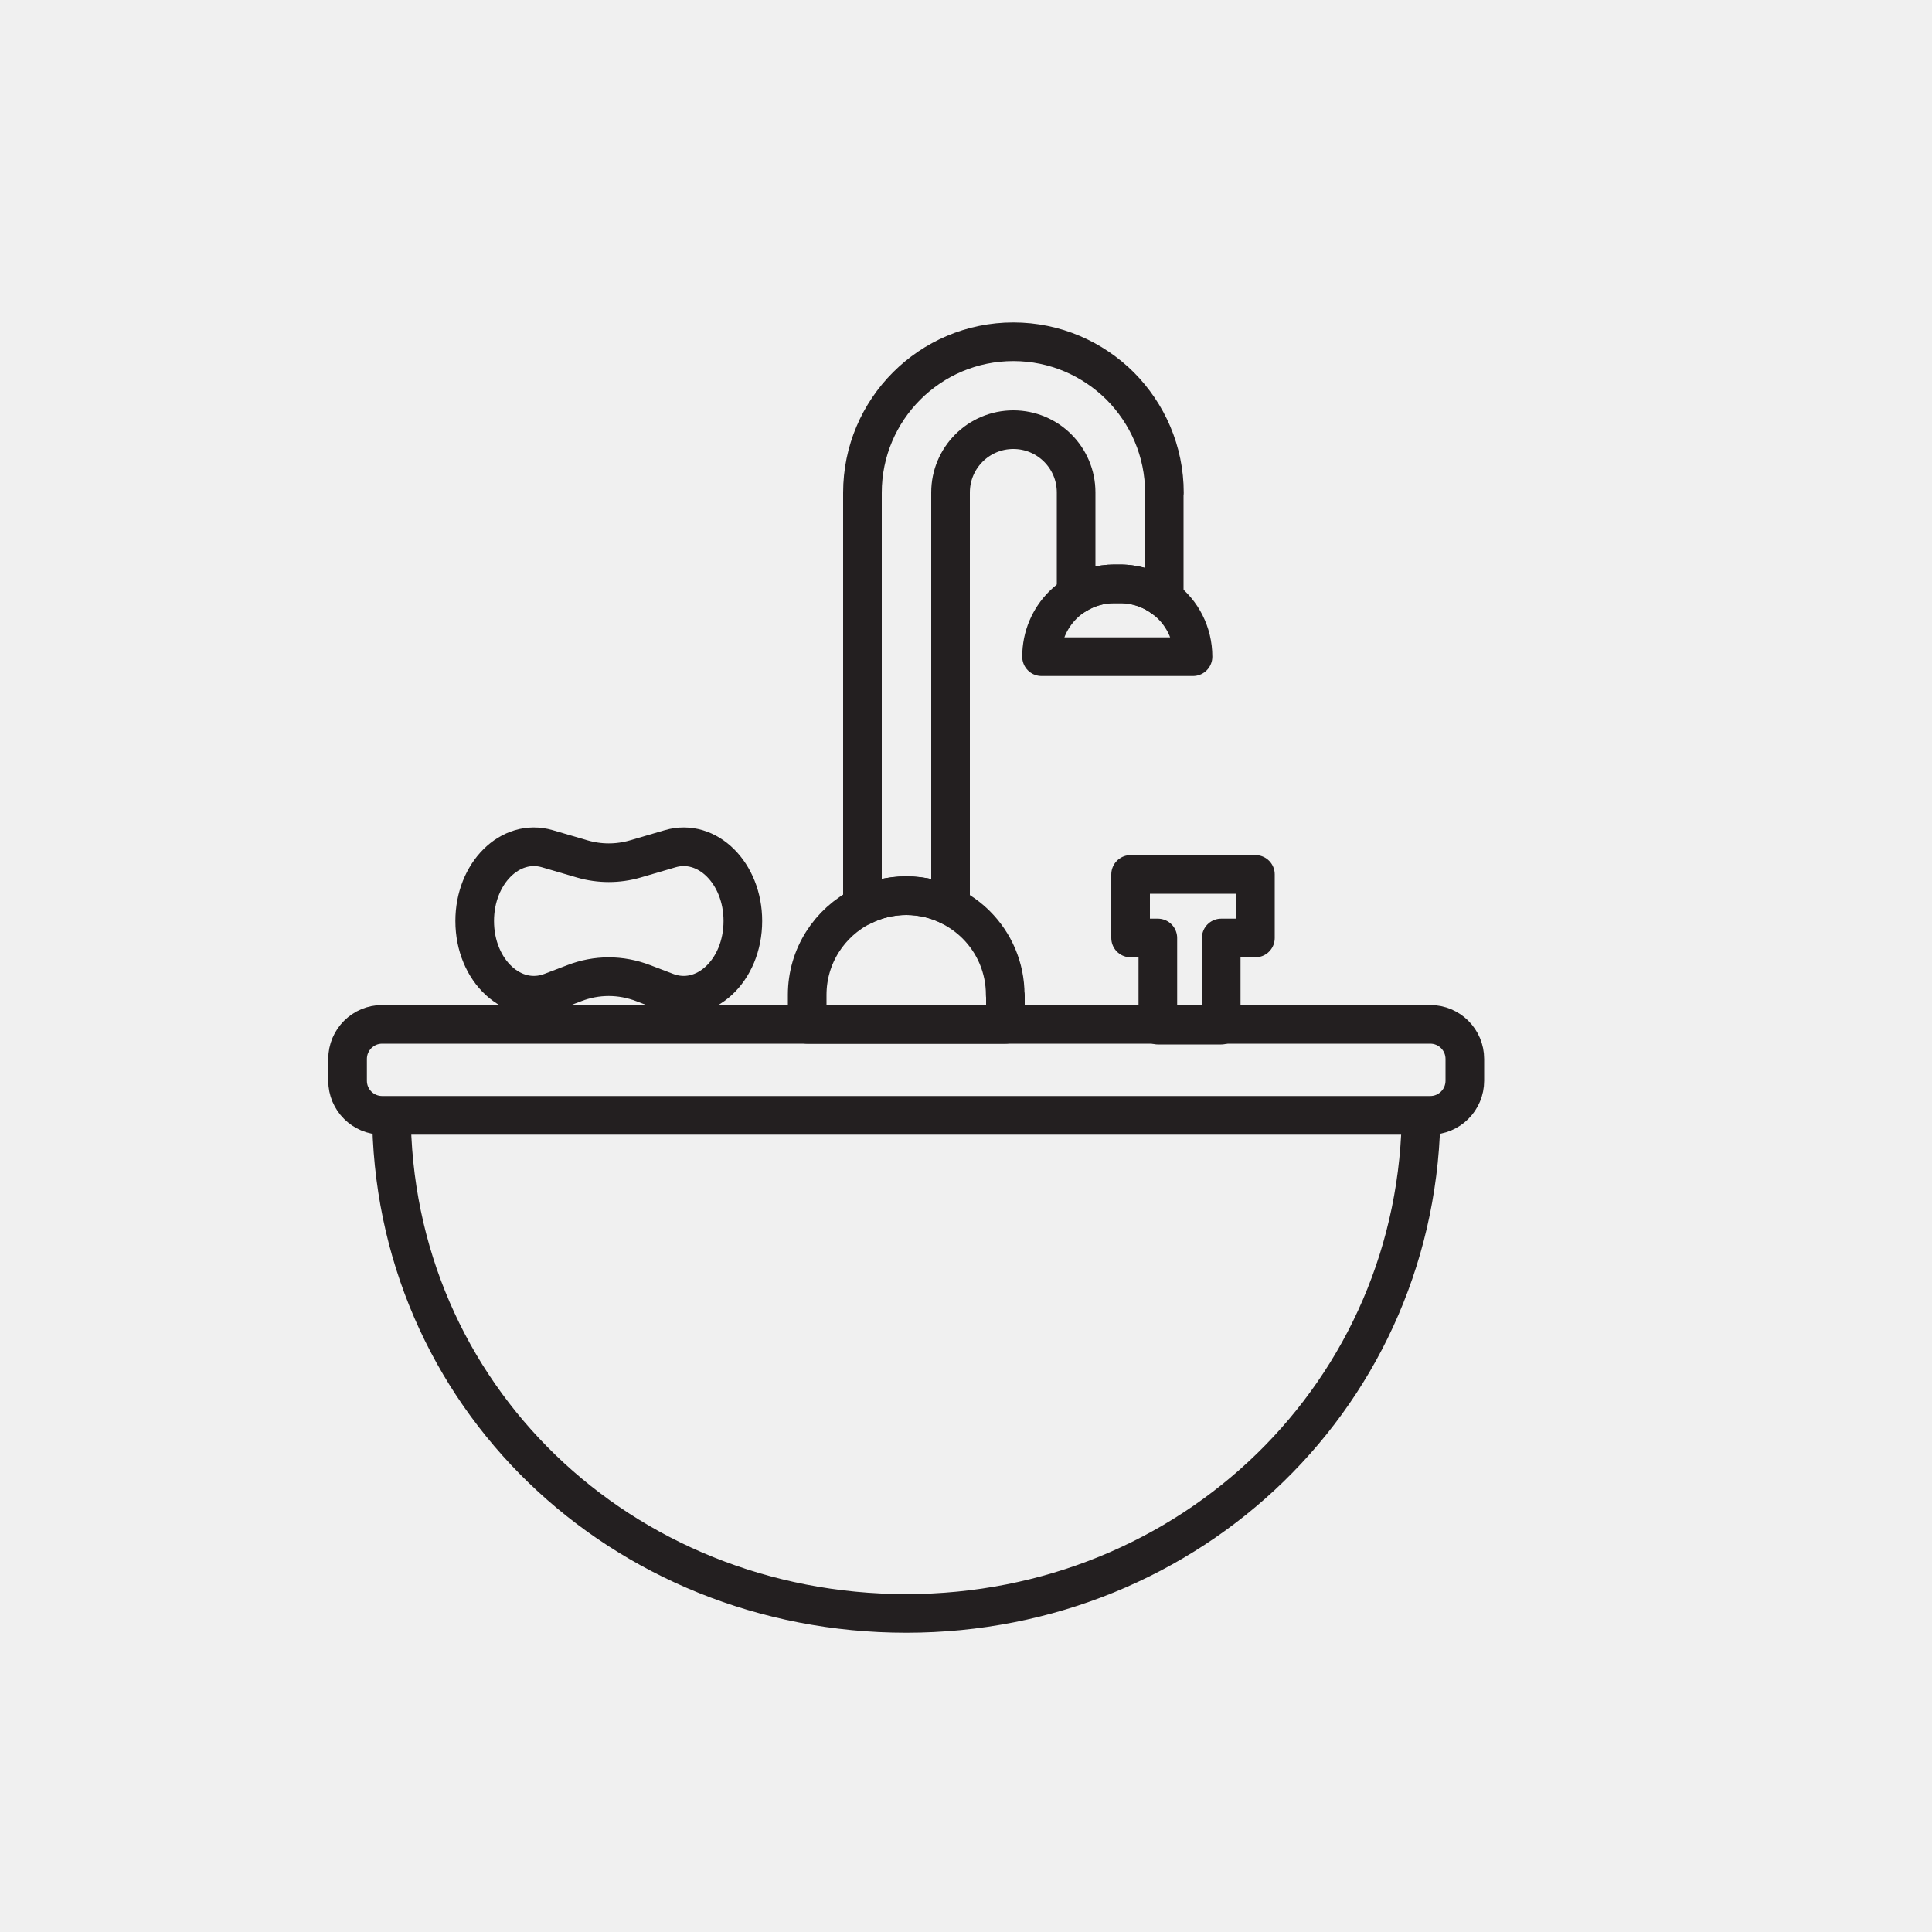
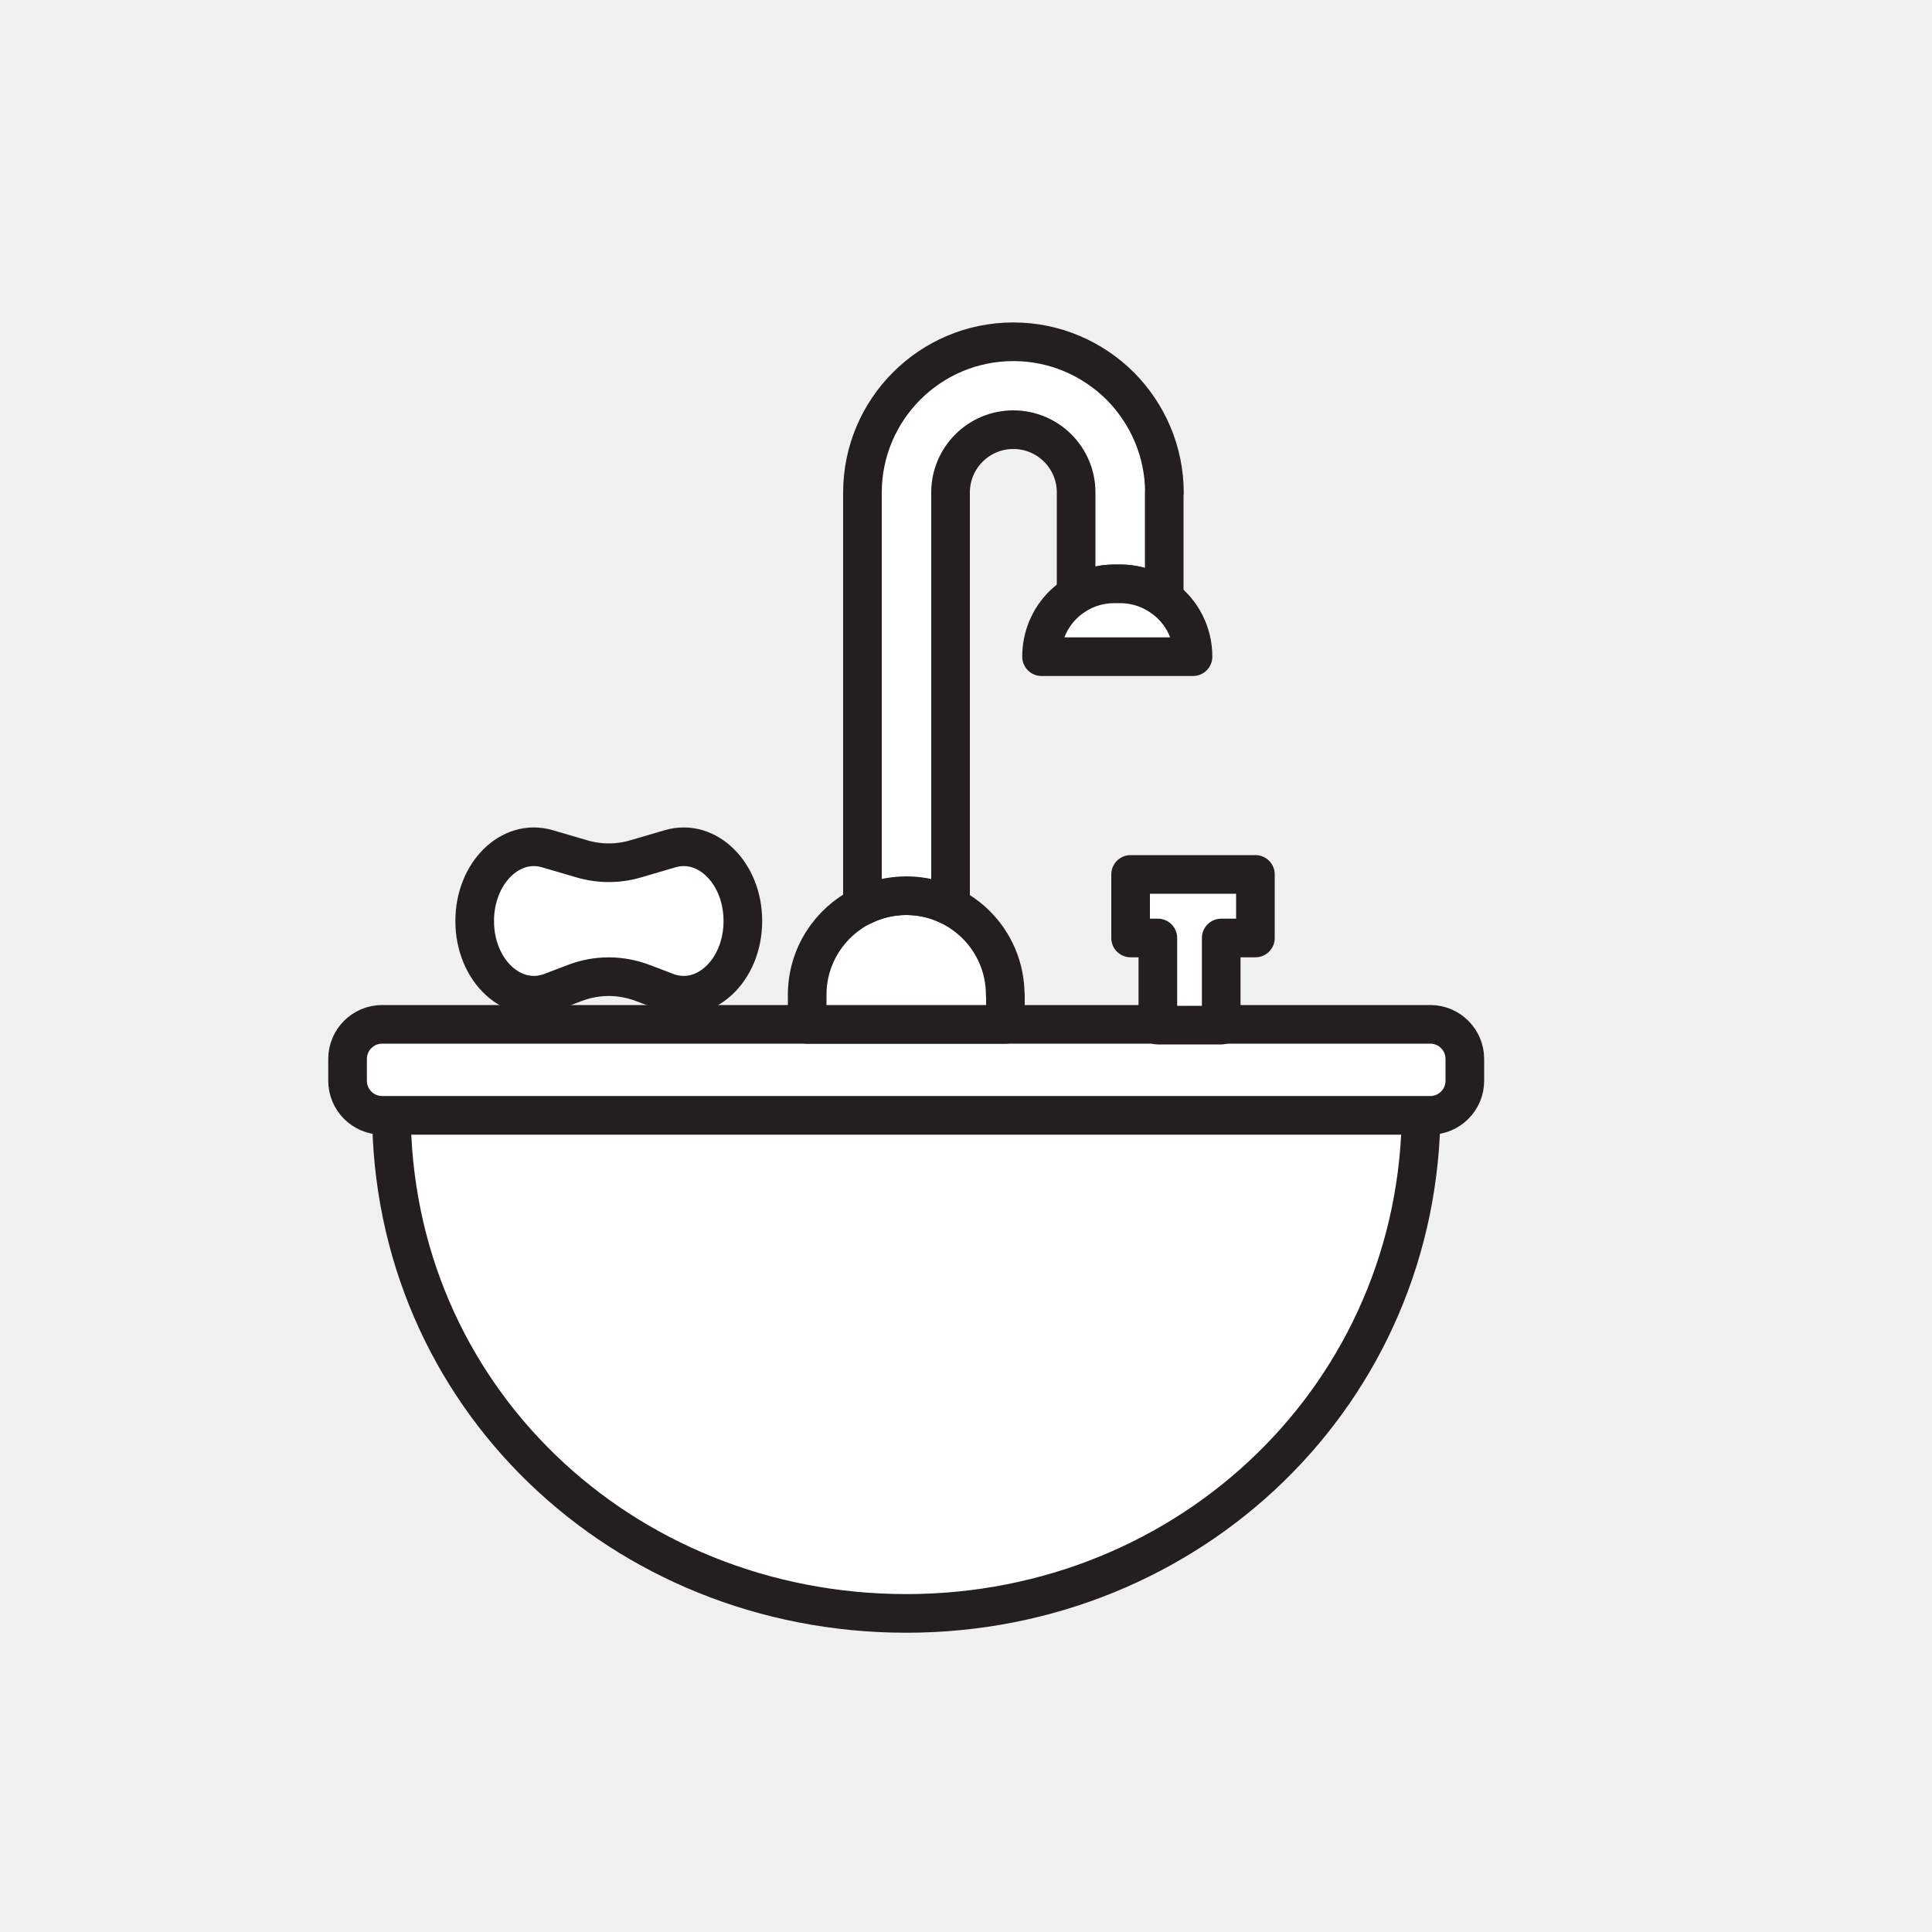
<svg xmlns="http://www.w3.org/2000/svg" width="800px" height="800px" viewBox="0 0 100 100" data-name="Layer 1" id="Layer_1">
  <defs>
    <style>
      .cls-1 {
-         fill: none;
+         fill: white;
        stroke: #231f20;
        stroke-linejoin: round;
        stroke-width: 2px;
      }
    </style>
  </defs>
  <path class="cls-1" d="M73.56,57.36c0,14.72-11.93,26.15-26.65,26.15s-26.65-11.27-26.65-25.99" />
  <rect class="cls-1" height="4.71" rx="1.79" ry="1.79" width="57.83" x="17.99" y="53.02" />
  <path class="cls-1" d="M52.04,51.49v1.53h-10.26v-1.53c0-2.01,1.16-3.75,2.84-4.59,.68-.34,1.46-.54,2.28-.54s1.6,.19,2.28,.54c.5,.25,.96,.58,1.35,.97,.93,.93,1.5,2.21,1.5,3.62Z" />
  <path class="cls-1" d="M60.26,25.5v5.49c-.63-.48-1.42-.77-2.28-.77h-.31c-.72,0-1.4,.21-1.97,.56v-5.29c0-1.8-1.46-3.25-3.25-3.25h0c-1.8,0-3.25,1.46-3.25,3.25v21.41c-.68-.34-1.46-.54-2.28-.54s-1.6,.19-2.28,.54V25.5c0-4.31,3.5-7.81,7.81-7.81,2.16,0,4.11,.88,5.53,2.29,1.41,1.42,2.29,3.37,2.29,5.53Z" />
  <path class="cls-1" d="M61.75,33.99h-7.84c0-1.05,.42-1.99,1.1-2.67,.21-.21,.44-.39,.69-.54,.57-.36,1.25-.56,1.97-.56h.31c.86,0,1.65,.29,2.28,.77,.91,.68,1.49,1.77,1.49,3Z" />
  <polygon class="cls-1" points="64.98 45.26 64.98 48.55 63.21 48.55 63.21 53.06 59.93 53.06 59.93 48.55 58.52 48.55 58.52 45.26 64.98 45.26" />
  <path class="cls-1" d="M34.48,51.34l-1.18-.45c-1.17-.45-2.42-.45-3.58,0l-1.18,.45c-1.97,.76-3.97-1.08-3.97-3.67h0c0-2.47,1.84-4.3,3.76-3.74l1.81,.53c.9,.26,1.84,.26,2.74,0l1.81-.53c1.92-.56,3.76,1.27,3.76,3.74h0c0,2.59-2,4.43-3.97,3.67Z" />
</svg>
